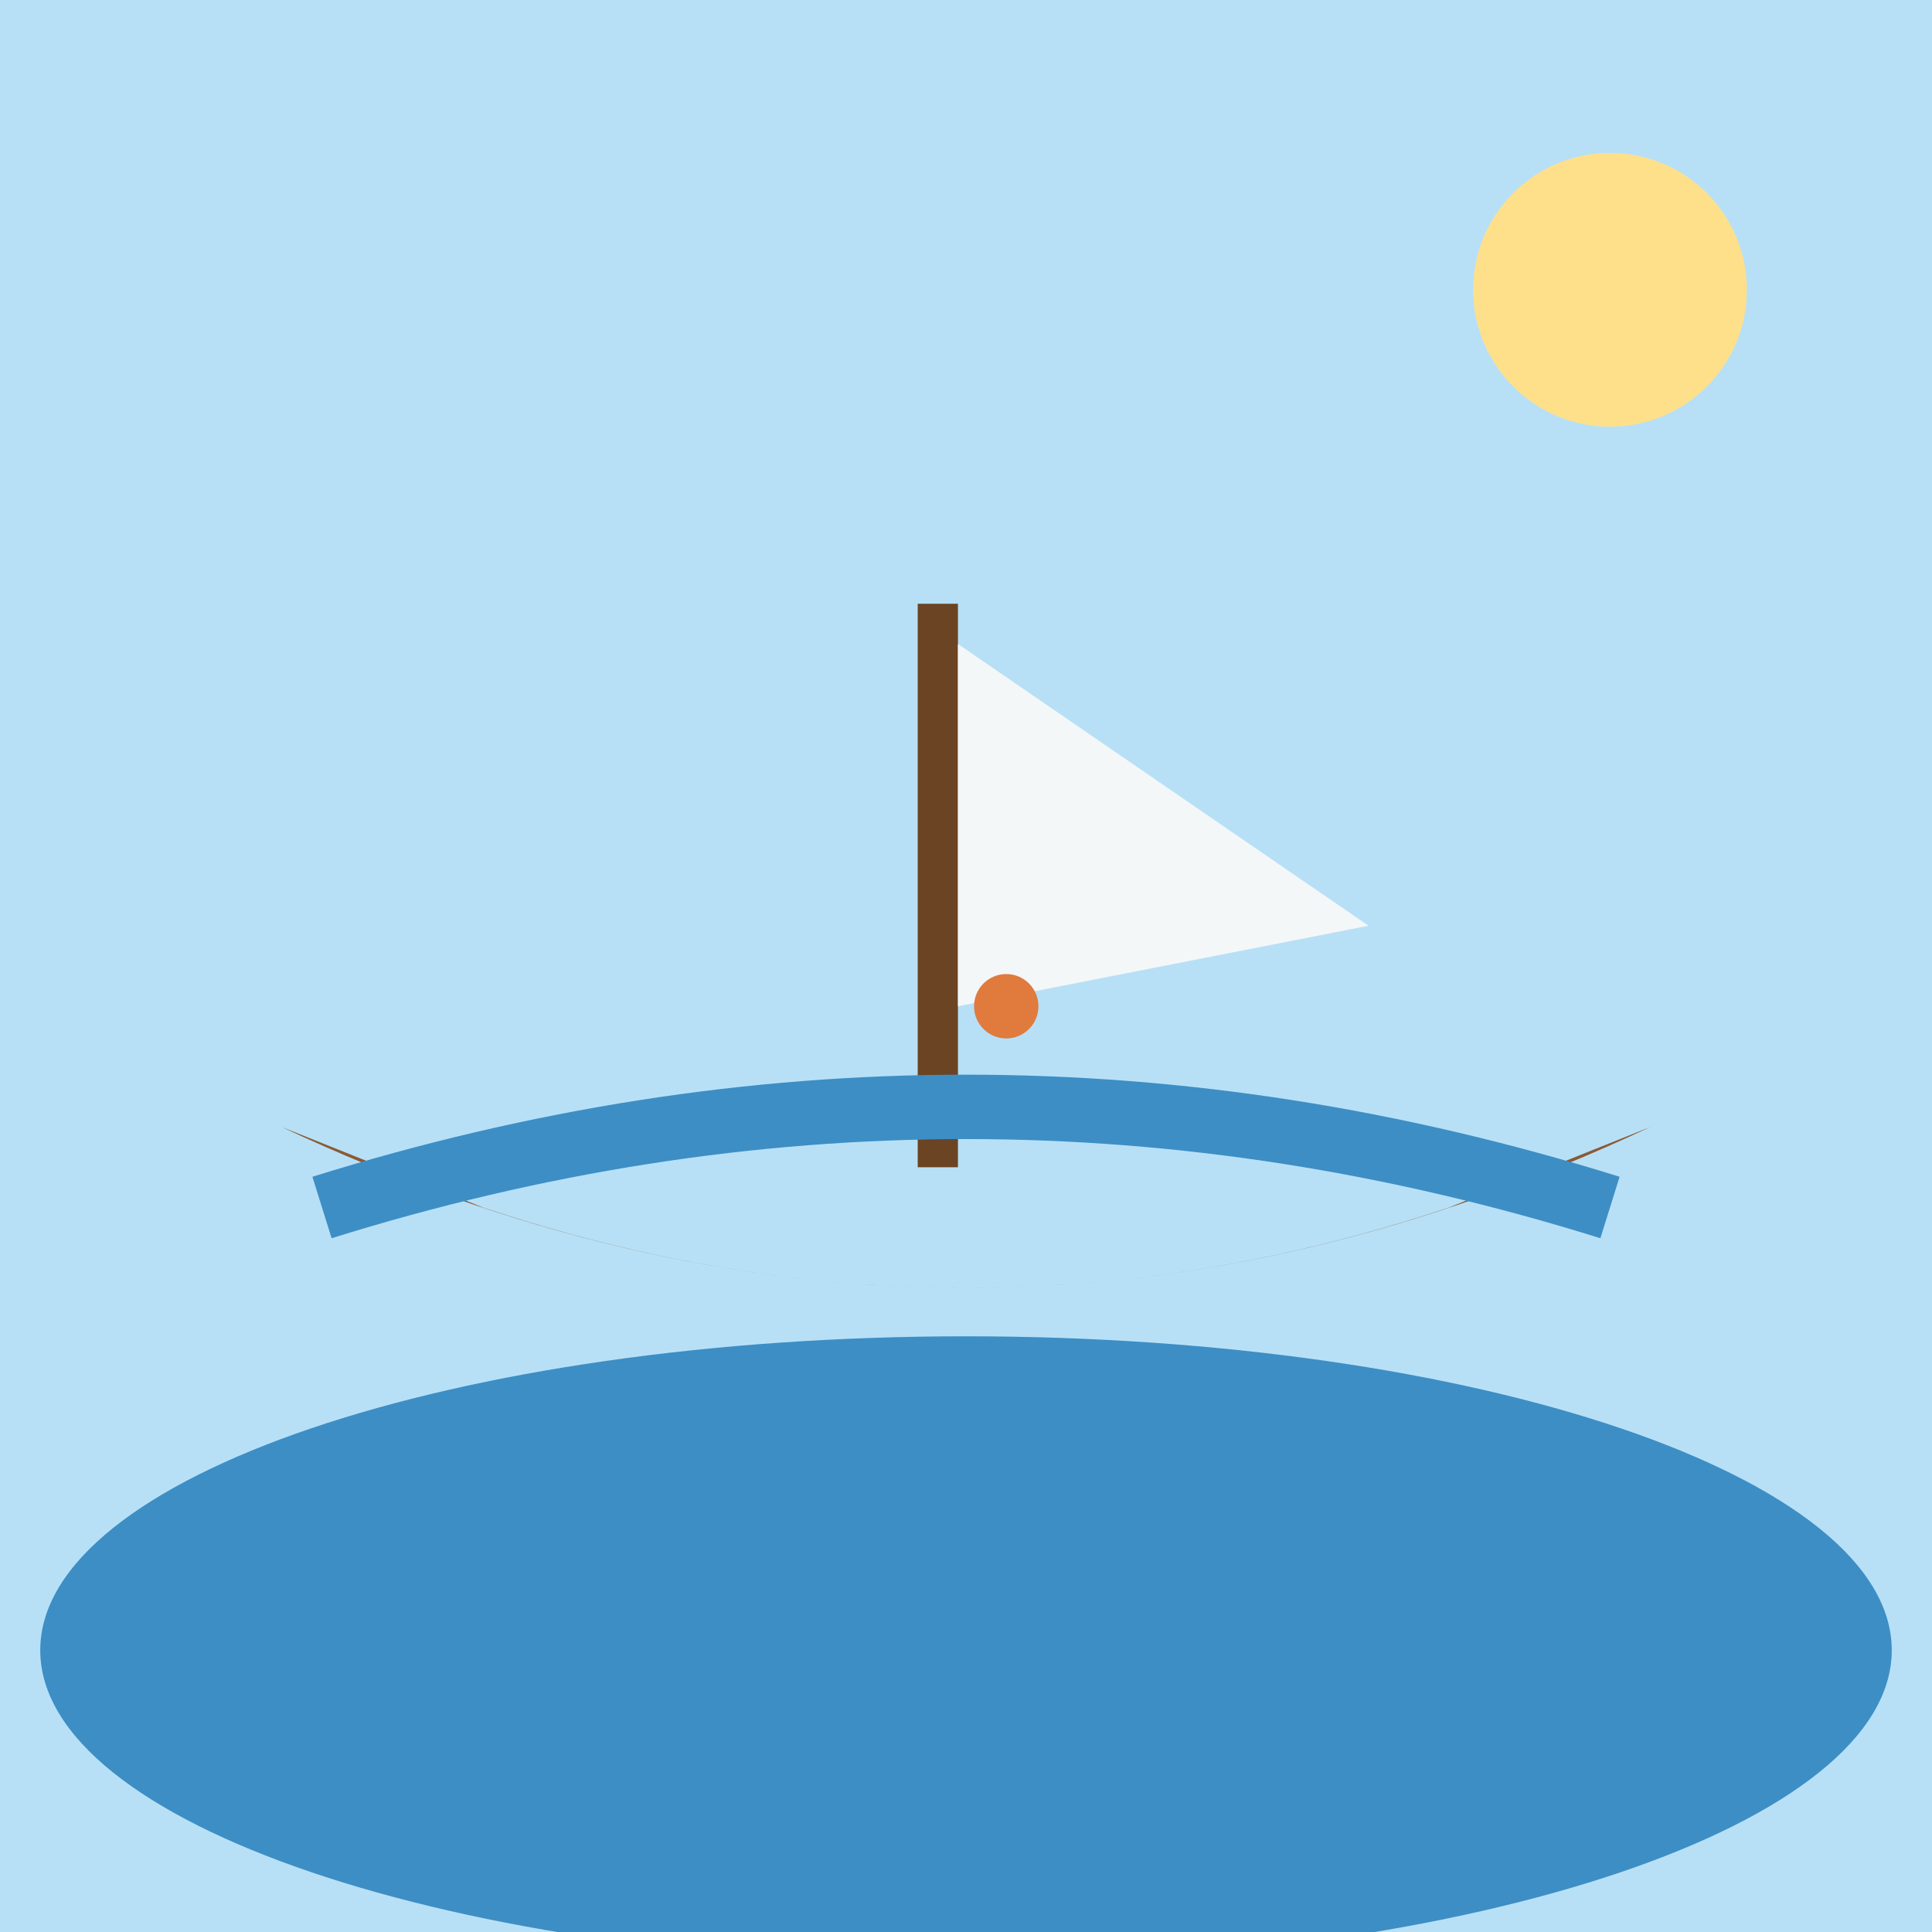
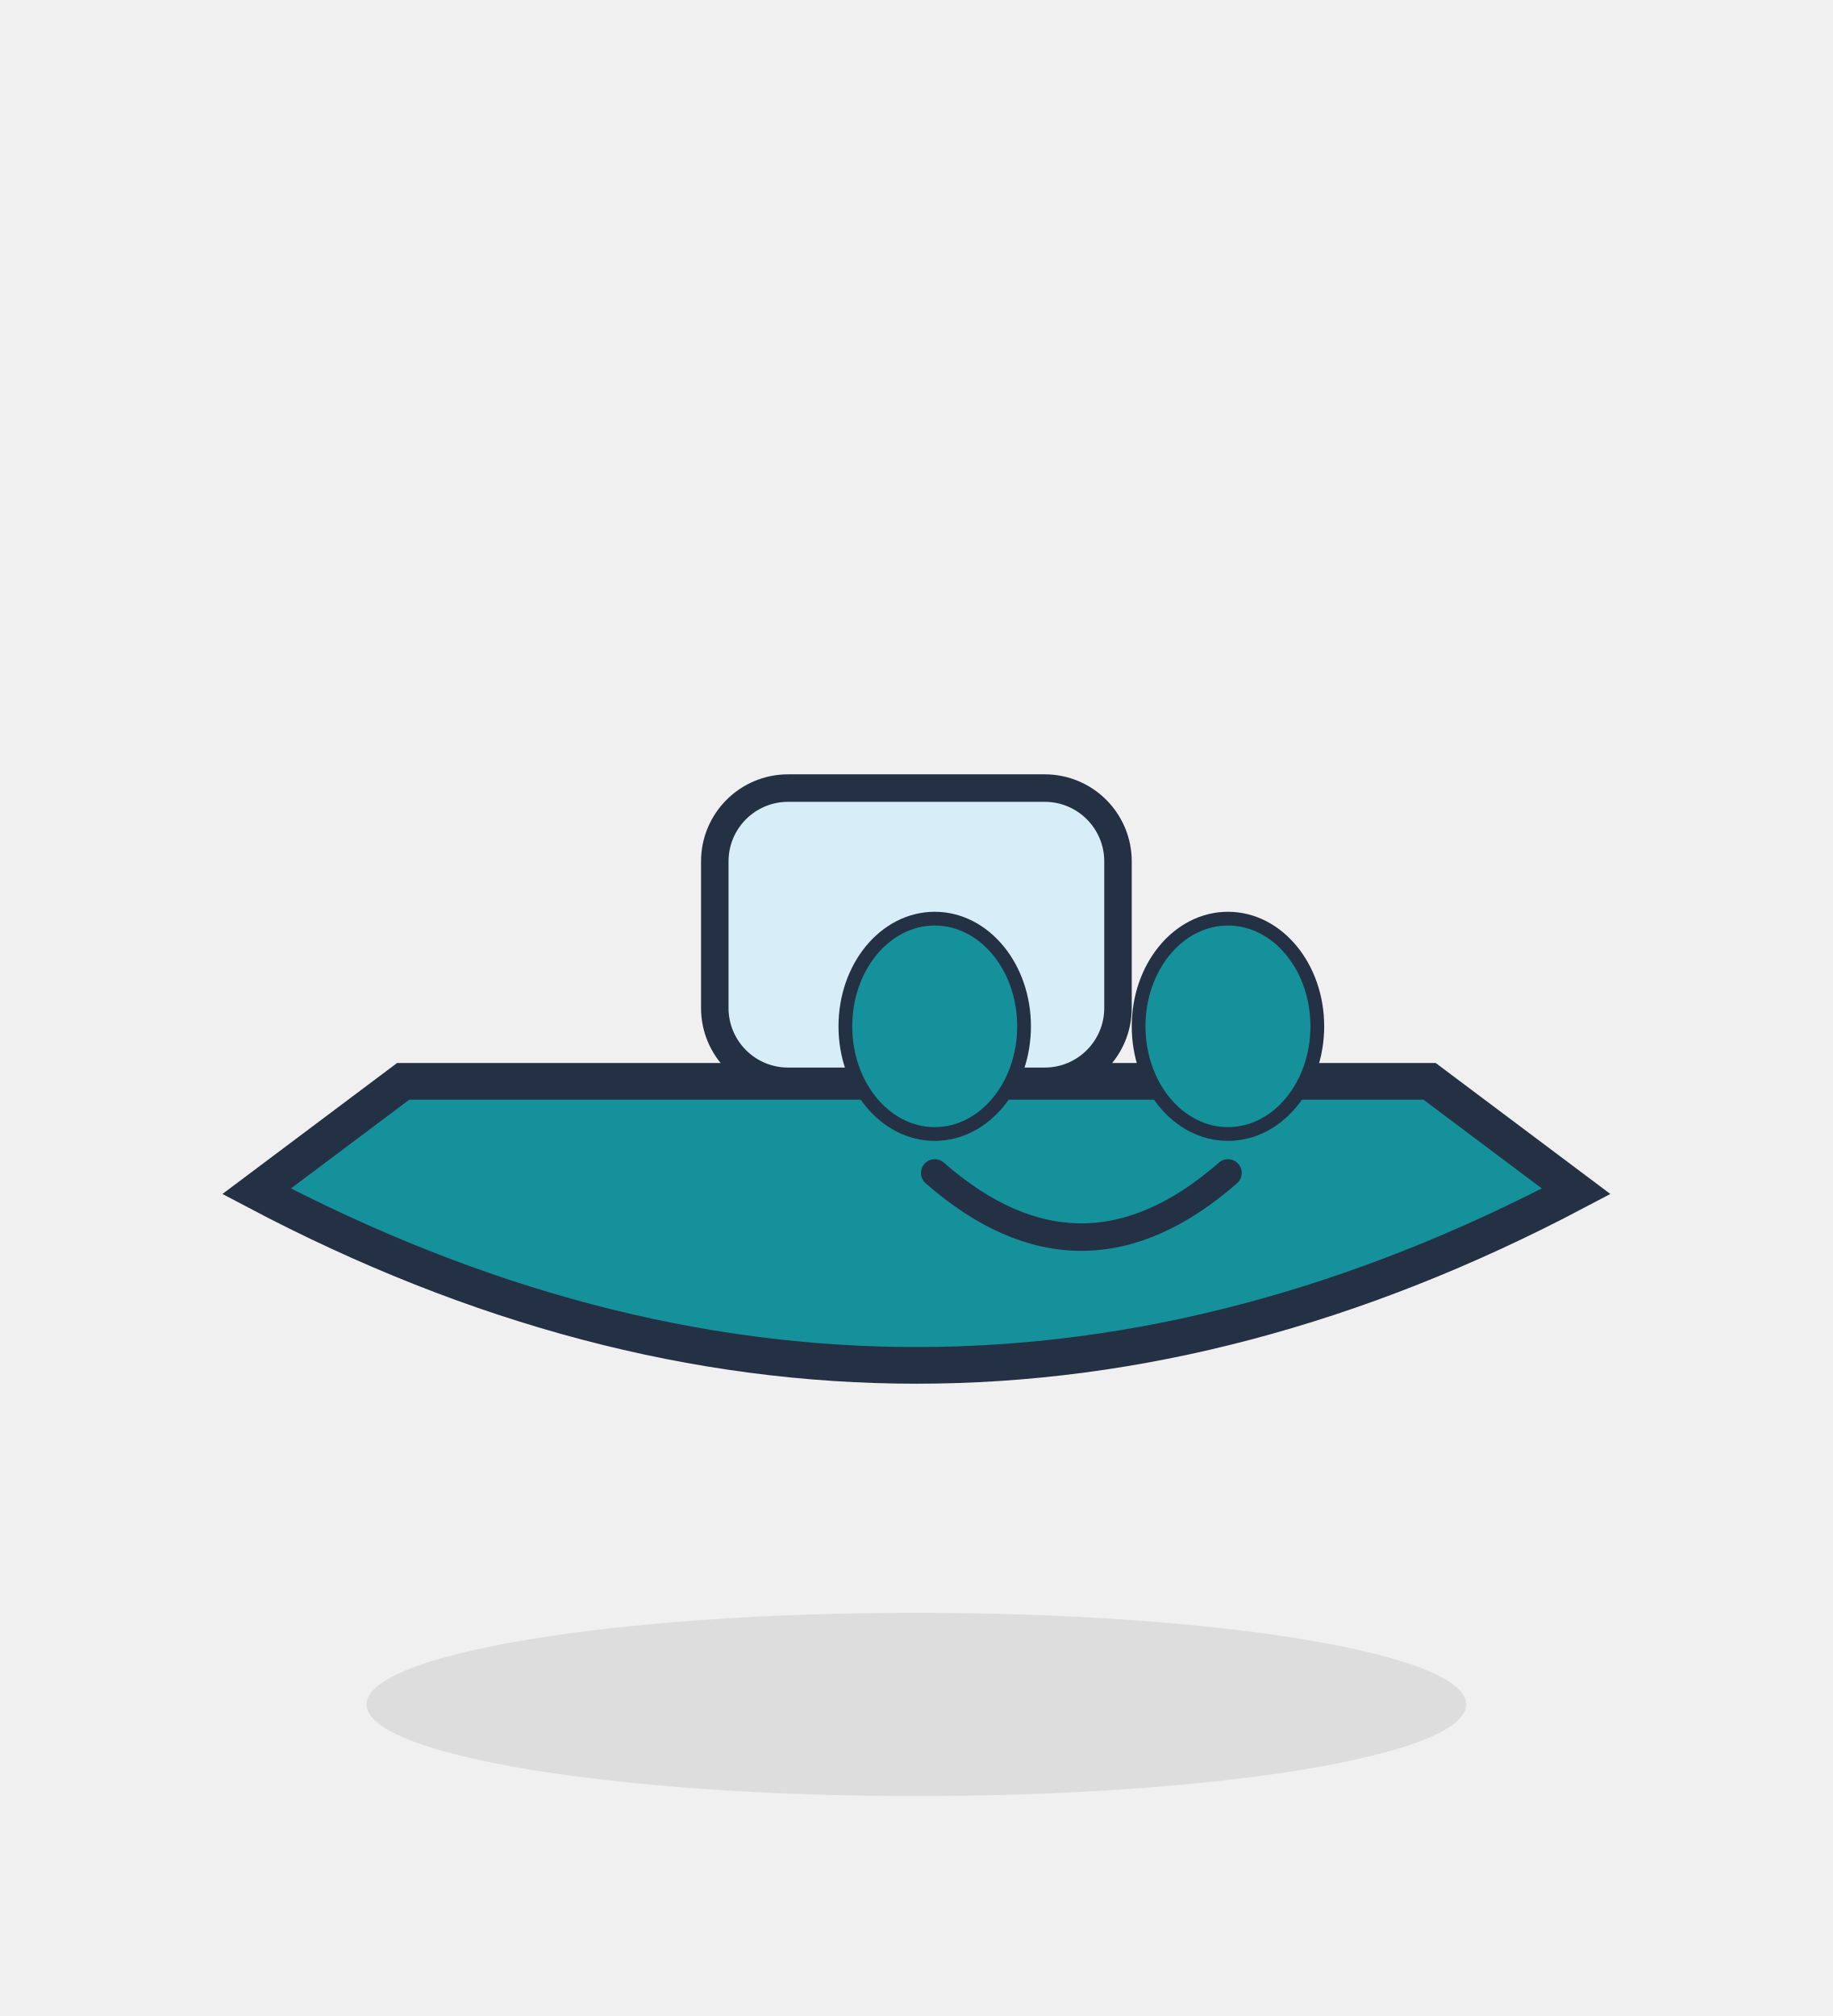
- <svg xmlns="http://www.w3.org/2000/svg" viewBox="0 0 480 480" role="img">
-   <rect width="480" height="480" fill="#b7e0f7" />
-   <circle cx="400" cy="72" r="34" fill="#ffe08a" />
-   <ellipse cx="240" cy="410" rx="230" ry="78" fill="#3d8ec4" />
-   <path d="M70 280 Q240 360 410 280 L360 300 Q240 340 120 300 Z" fill="#8a5a32" />
-   <rect x="228" y="150" width="10" height="140" fill="#6b4423" />
-   <path d="M238 160 L340 230 L238 250 Z" fill="#f4f7f8" />
-   <path d="M80 300 Q240 250 400 300" fill="none" stroke="#3d8ec4" stroke-width="16" />
-   <circle cx="250" cy="250" r="8" fill="#e07a3d" />
+ <svg xmlns="http://www.w3.org/2000/svg" viewBox="0 0 200 220" role="img">
+   <style>.hop{transform-box:fill-box;transform-origin:50% 88%;animation:hop 1.7s ease-in-out 0.72s infinite;}.lid{transform-box:fill-box;transform-origin:center;animation:blink 3.5s ease-in-out 0.92s infinite;}@keyframes hop{0%,100%{transform:translateY(0)}50%{transform:translateY(-11px)}}@keyframes blink{0%,86%,100%{transform:scaleY(0.05)}93%{transform:scaleY(1)}}@media (prefers-reduced-motion:reduce){.hop,.lid{animation:none}.lid{opacity:0}}</style>
+   <g class="hop">
+     <ellipse cx="100" cy="186" rx="60" ry="10" fill="#000" opacity="0.08" />
+     <path d="M28 130 Q100 168 172 130 L156 118 H44 Z" fill="#14919b" stroke="#243044" stroke-width="4" />
+     <rect x="78" y="86" width="44" height="32" rx="8" fill="#d7eef8" stroke="#243044" stroke-width="3" />
+     <ellipse cx="102" cy="112" rx="9" ry="11" fill="#fff" stroke="#243044" stroke-width="3" />
+     <circle cx="103" cy="113" r="5.5" fill="#243044" />
+     <circle cx="105" cy="110" r="2" fill="#fff" />
+     <ellipse class="lid" cx="102" cy="112" rx="9" ry="11" fill="#14919b" />
+     <ellipse cx="134" cy="112" rx="9" ry="11" fill="#fff" stroke="#243044" stroke-width="3" />
+     <circle cx="135" cy="113" r="5.5" fill="#243044" />
+     <circle cx="137" cy="110" r="2" fill="#fff" />
+     <ellipse class="lid" cx="134" cy="112" rx="9" ry="11" fill="#14919b" />
+     <path d="M102 128 Q118 142 134 128" fill="none" stroke="#243044" stroke-width="3" stroke-linecap="round" />
+   </g>
</svg>
